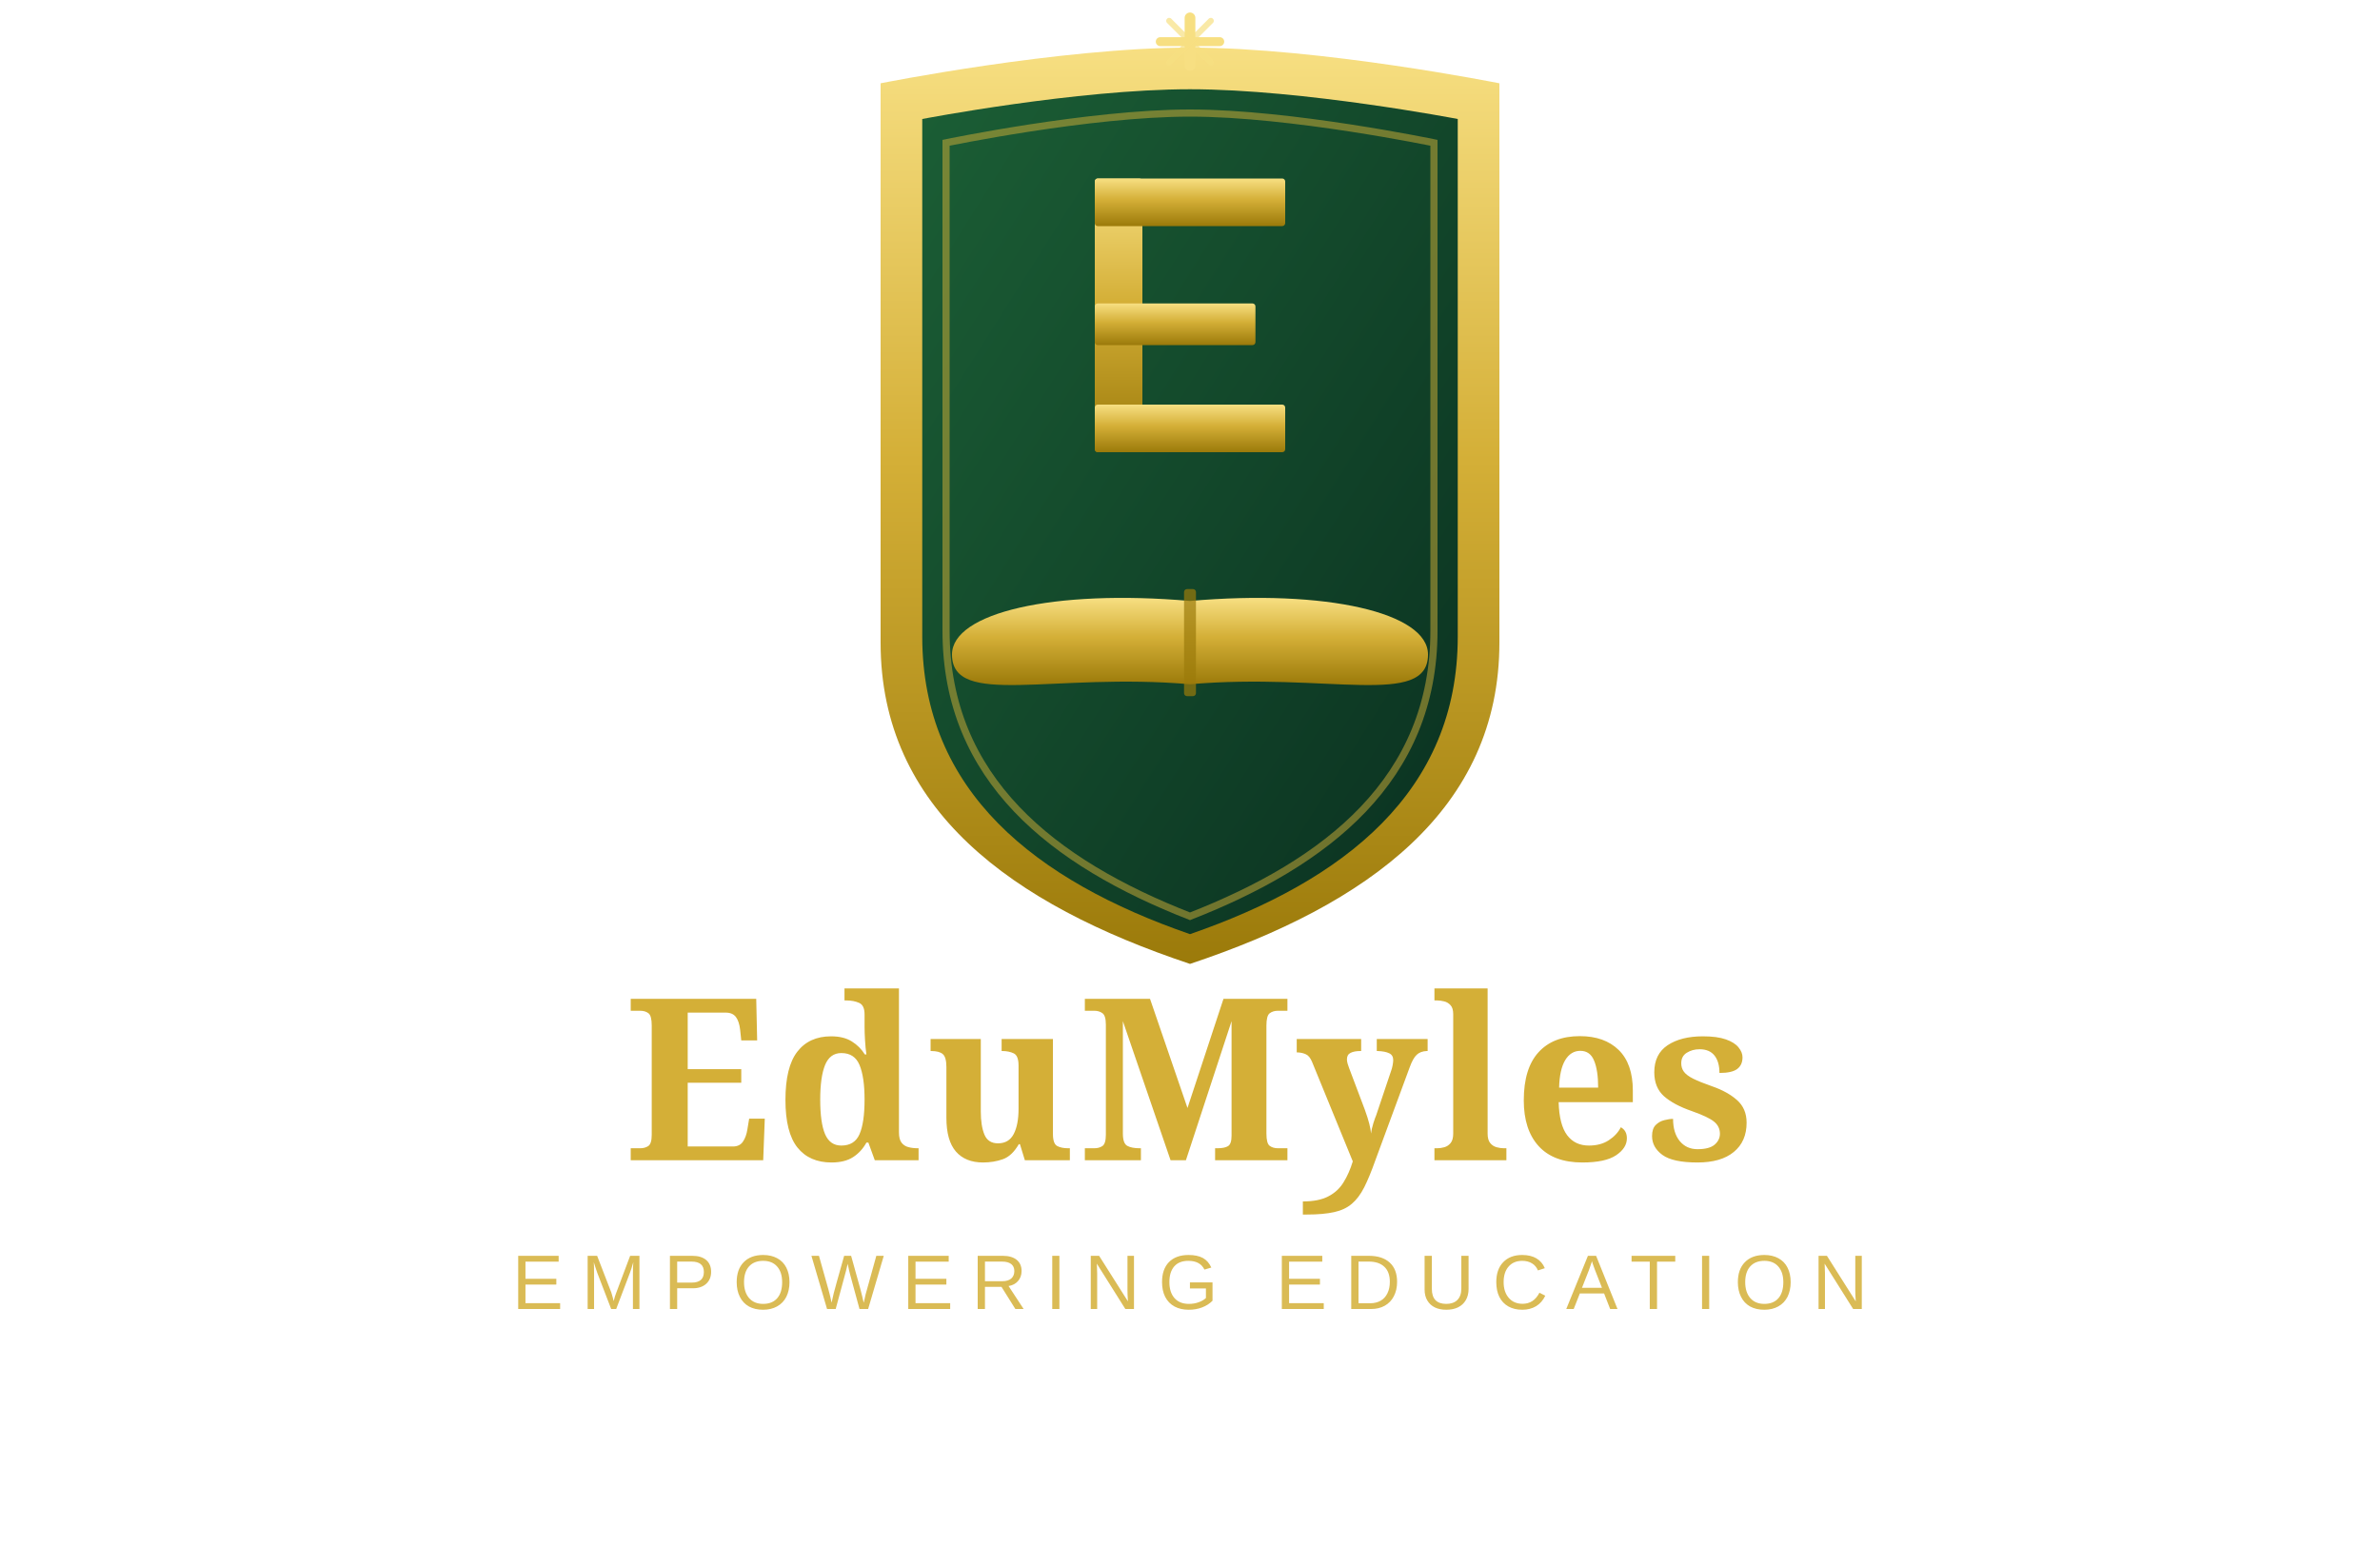
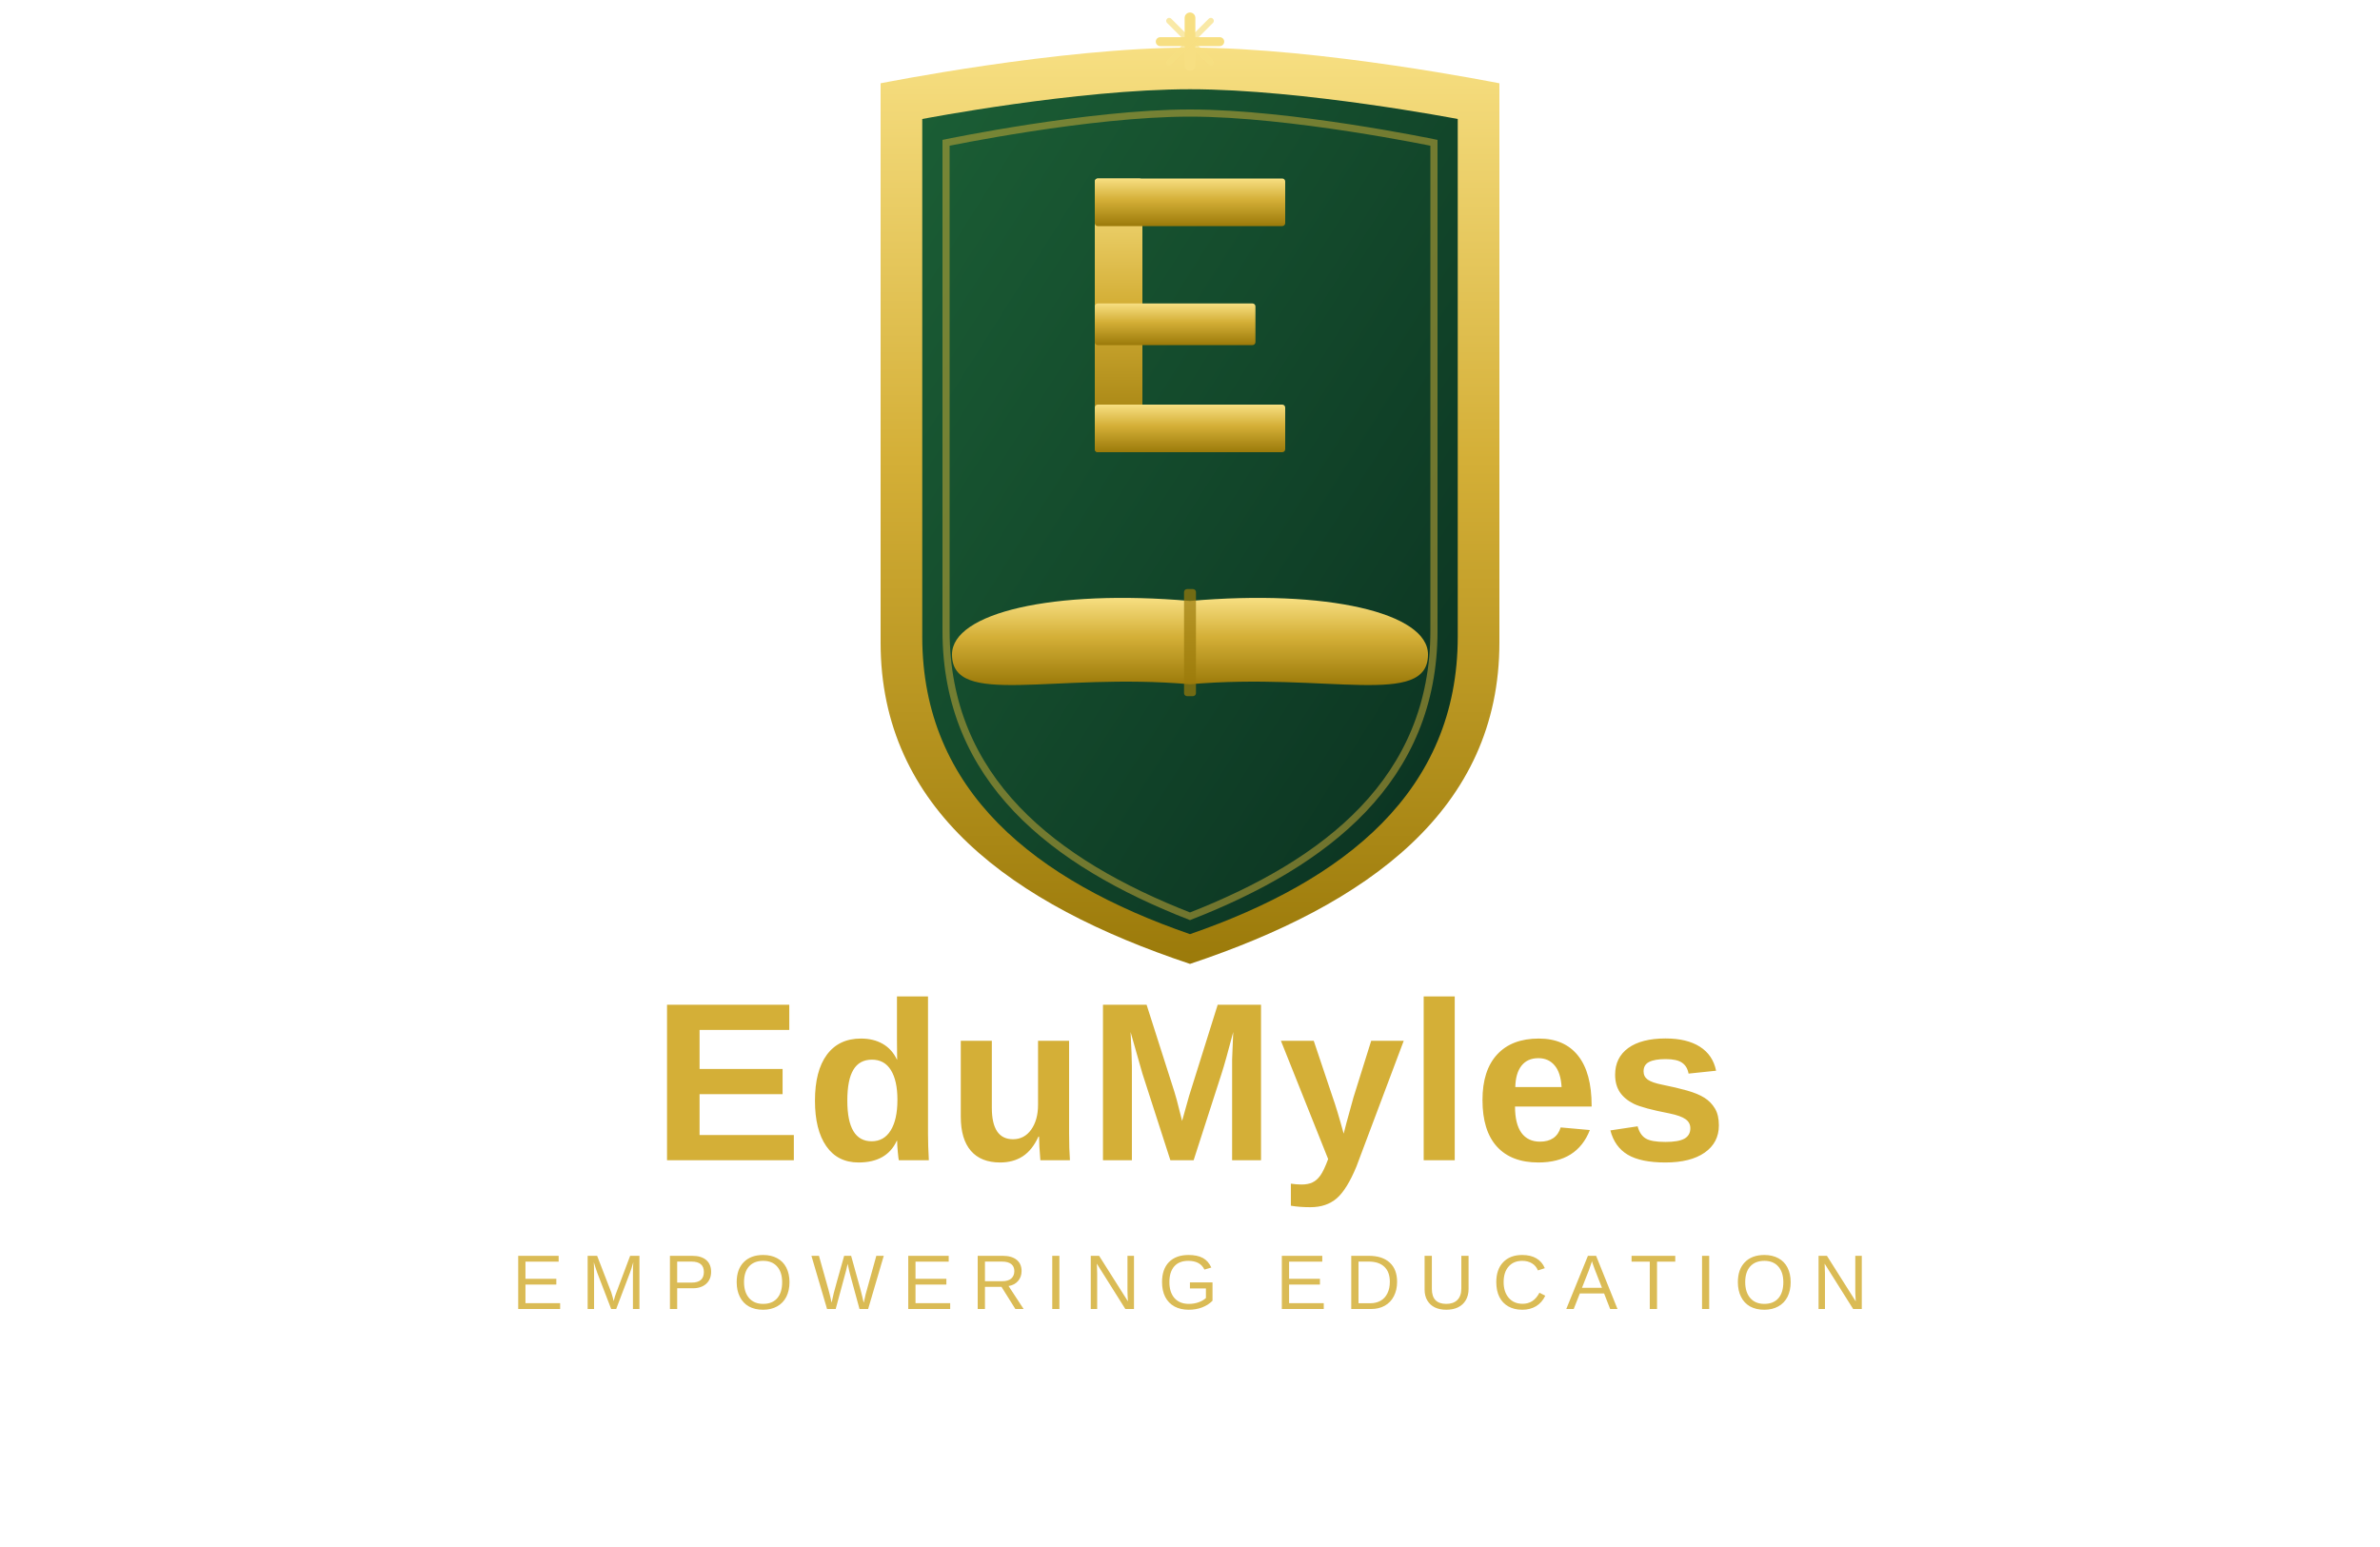
<svg xmlns="http://www.w3.org/2000/svg" viewBox="0 0 400 260" role="img" aria-label="EduMyles - Empowering Education">
  <defs>
    <linearGradient id="lf-gold" x1="0" y1="0" x2="0" y2="1">
      <stop offset="0%" stop-color="#F7DF82" />
      <stop offset="45%" stop-color="#D4AF37" />
      <stop offset="100%" stop-color="#9B7A0A" />
    </linearGradient>
    <linearGradient id="lf-green" x1="0" y1="0" x2="1" y2="1">
      <stop offset="0%" stop-color="#1B5E35" />
      <stop offset="100%" stop-color="#0A3020" />
    </linearGradient>
  </defs>
  <path d="M200,8 C178,8 148,14 148,14 L148,108 C148,136 170,152 200,162 C230,152 252,136 252,108 L252,14 C252,14 222,8 200,8 Z" fill="url(#lf-gold)" />
  <path d="M200,15 C181,15 155,20 155,20 L155,107 C155,133 174,148 200,157 C226,148 245,133 245,107 L245,20 C245,20 219,15 200,15 Z" fill="url(#lf-green)" />
  <path d="M200,19 C183,19 159,24 159,24 L159,106 C159,131 177,145 200,154 C223,145 241,131 241,106 L241,24 C241,24 217,19 200,19 Z" fill="none" stroke="#D4AF37" stroke-width="1.2" opacity="0.5" />
  <line x1="200" y1="3" x2="200" y2="11" stroke="#F7DF82" stroke-width="1.8" stroke-linecap="round" />
  <line x1="195" y1="7" x2="205" y2="7" stroke="#F7DF82" stroke-width="1.5" stroke-linecap="round" />
  <line x1="196.5" y1="3.5" x2="203.5" y2="10.5" stroke="#F7DF82" stroke-width="1" stroke-linecap="round" opacity="0.7" />
  <line x1="203.5" y1="3.5" x2="196.5" y2="10.5" stroke="#F7DF82" stroke-width="1" stroke-linecap="round" opacity="0.7" />
  <rect x="184" y="30" width="8" height="46" fill="url(#lf-gold)" rx="0.5" />
  <rect x="184" y="30" width="32" height="8" fill="url(#lf-gold)" rx="0.5" />
  <rect x="184" y="51" width="27" height="7" fill="url(#lf-gold)" rx="0.5" />
  <rect x="184" y="68" width="32" height="8" fill="url(#lf-gold)" rx="0.5" />
  <path d="M160,110 C160,103 177,99 200,101 L200,115 C177,113 160,119 160,110 Z" fill="url(#lf-gold)" />
  <path d="M240,110 C240,103 223,99 200,101 L200,115 C223,113 240,119 240,110 Z" fill="url(#lf-gold)" />
  <rect x="199" y="99" width="2" height="18" fill="#9B7A0A" opacity="0.7" rx="0.5" />
-   <text x="200" y="195" text-anchor="middle" font-family="'Playfair Display', Georgia, serif" font-size="38" font-weight="700" fill="#D4AF37" letter-spacing="0.5">EduMyles</text>
+   <text x="200" y="195" text-anchor="middle" font-family="'Plus Jakarta Sans', Arial, sans-serif" font-size="38" font-weight="700" fill="#D4AF37" letter-spacing="0.5">EduMyles</text>
  <text x="200" y="220" text-anchor="middle" font-family="'Plus Jakarta Sans', Arial, sans-serif" font-size="13" font-weight="500" fill="#D4AF37" letter-spacing="3" opacity="0.85">EMPOWERING EDUCATION</text>
</svg>
